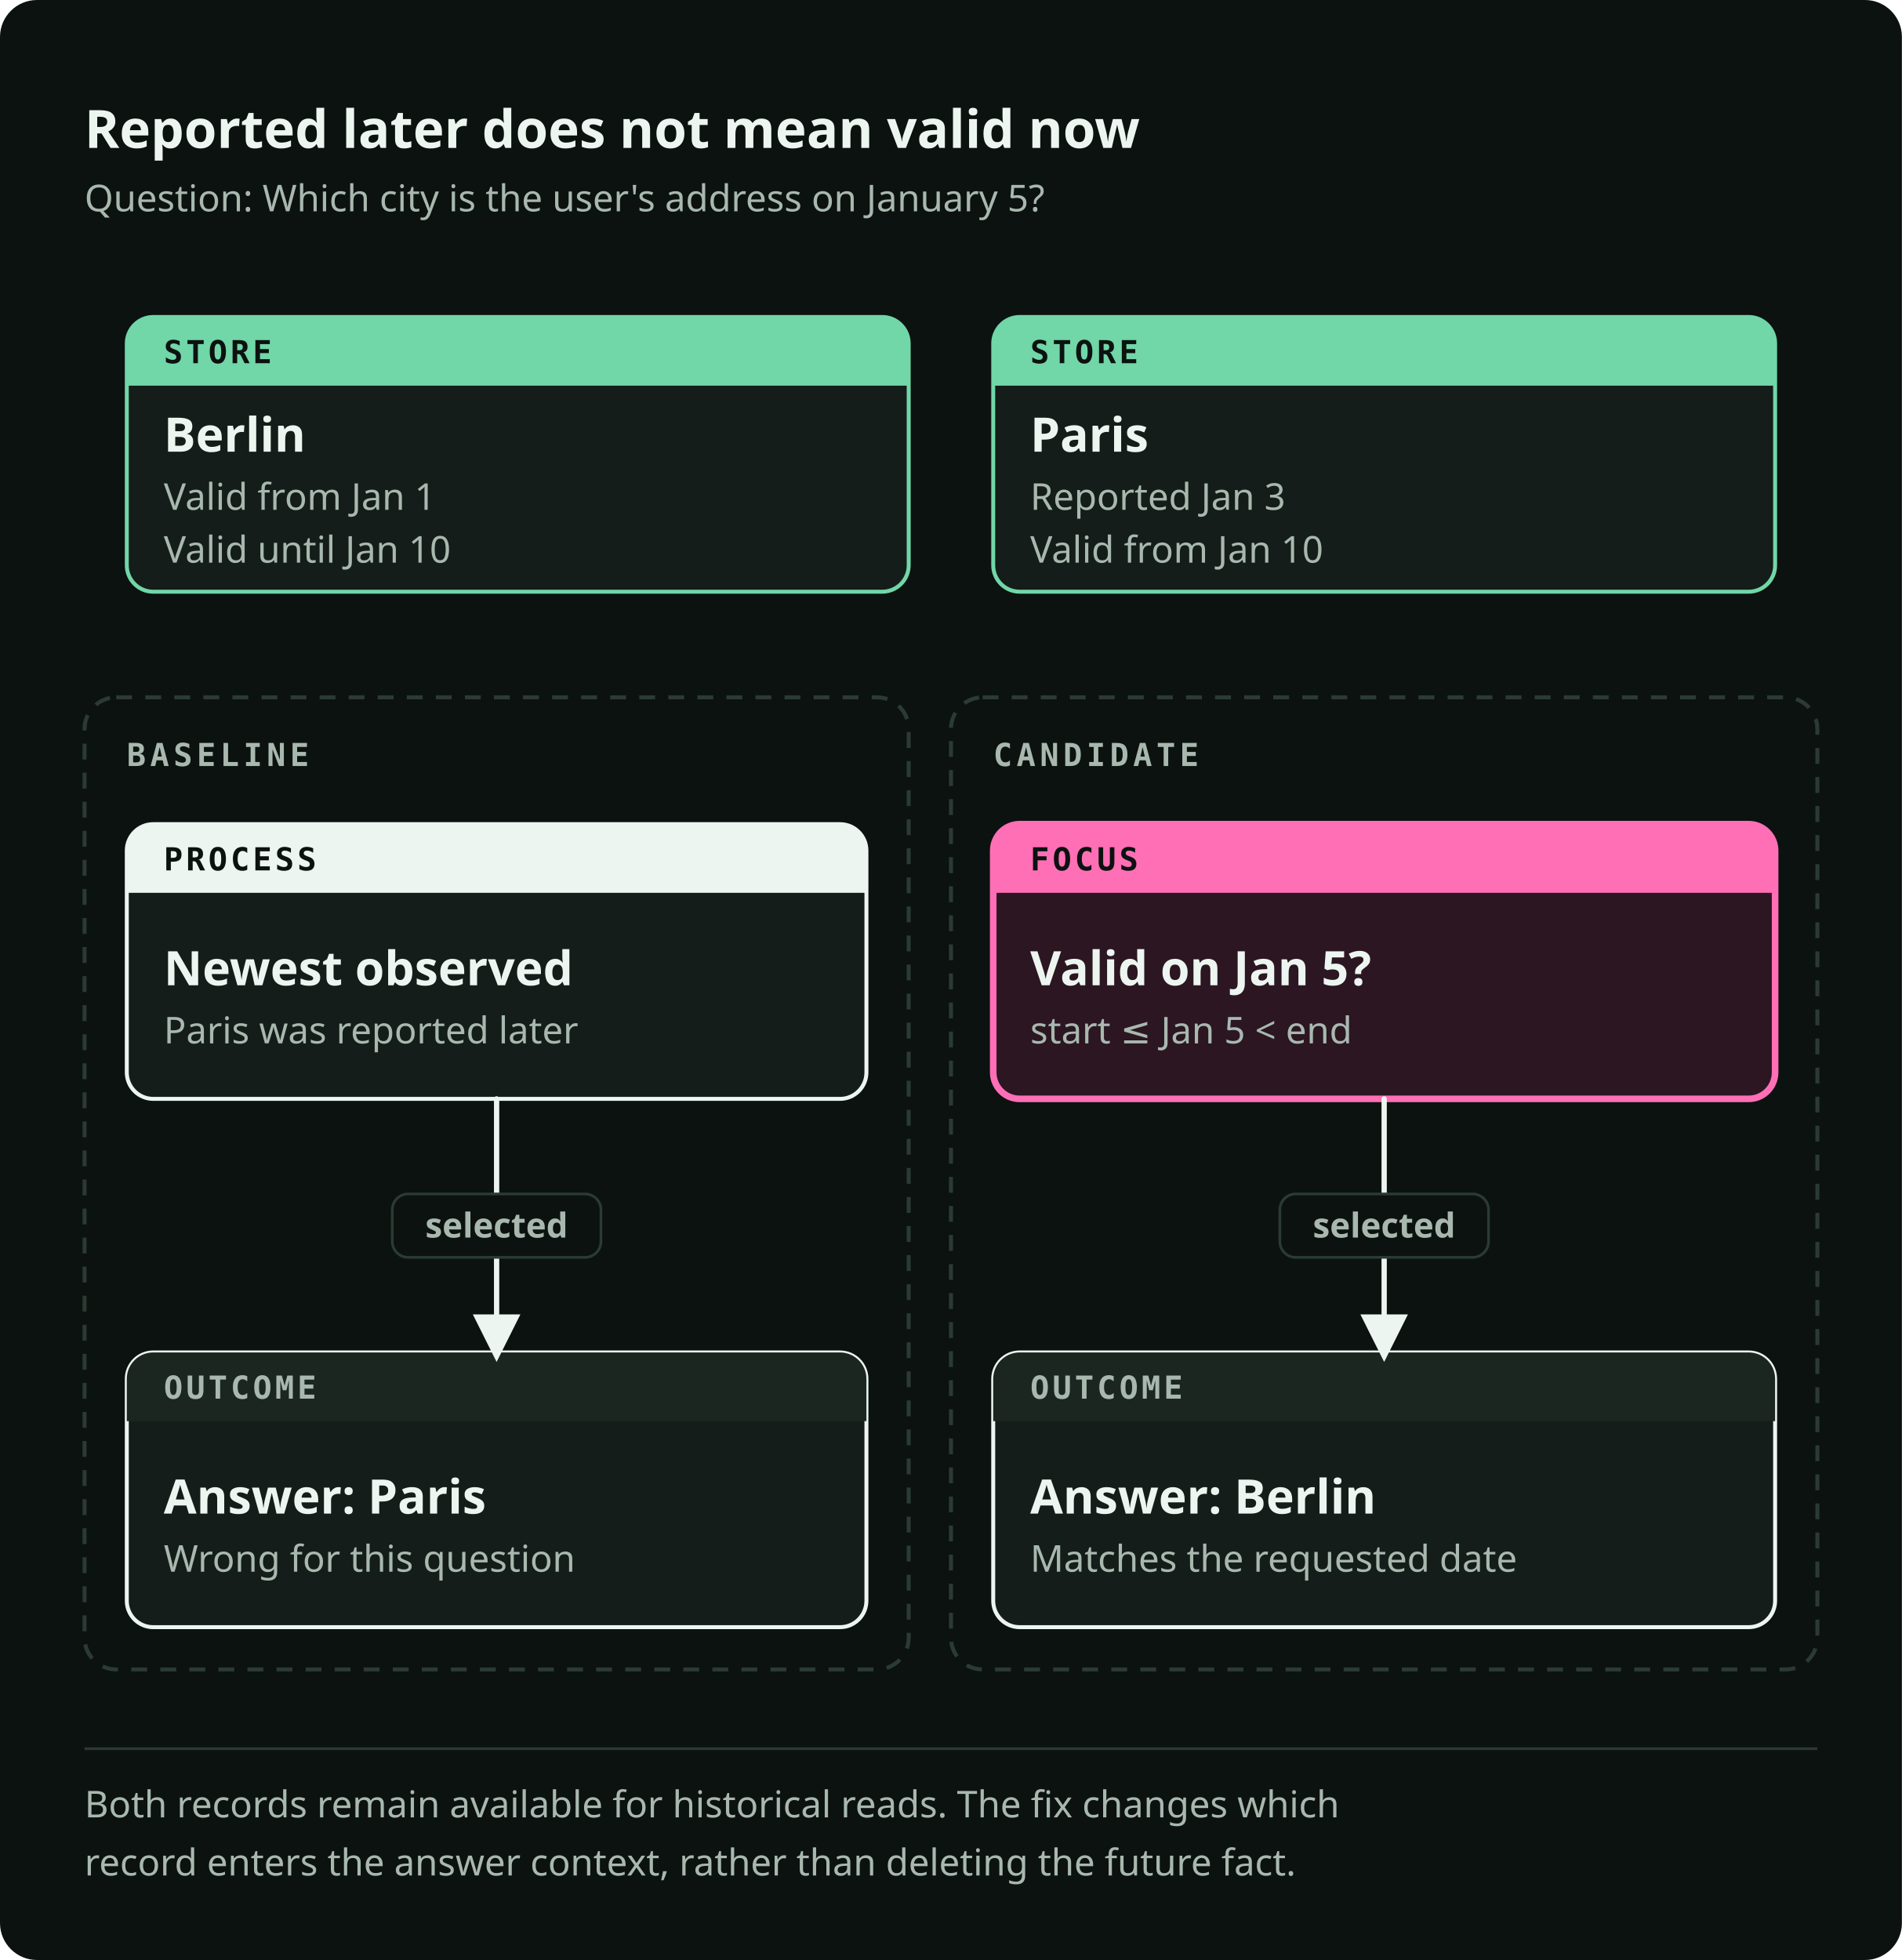
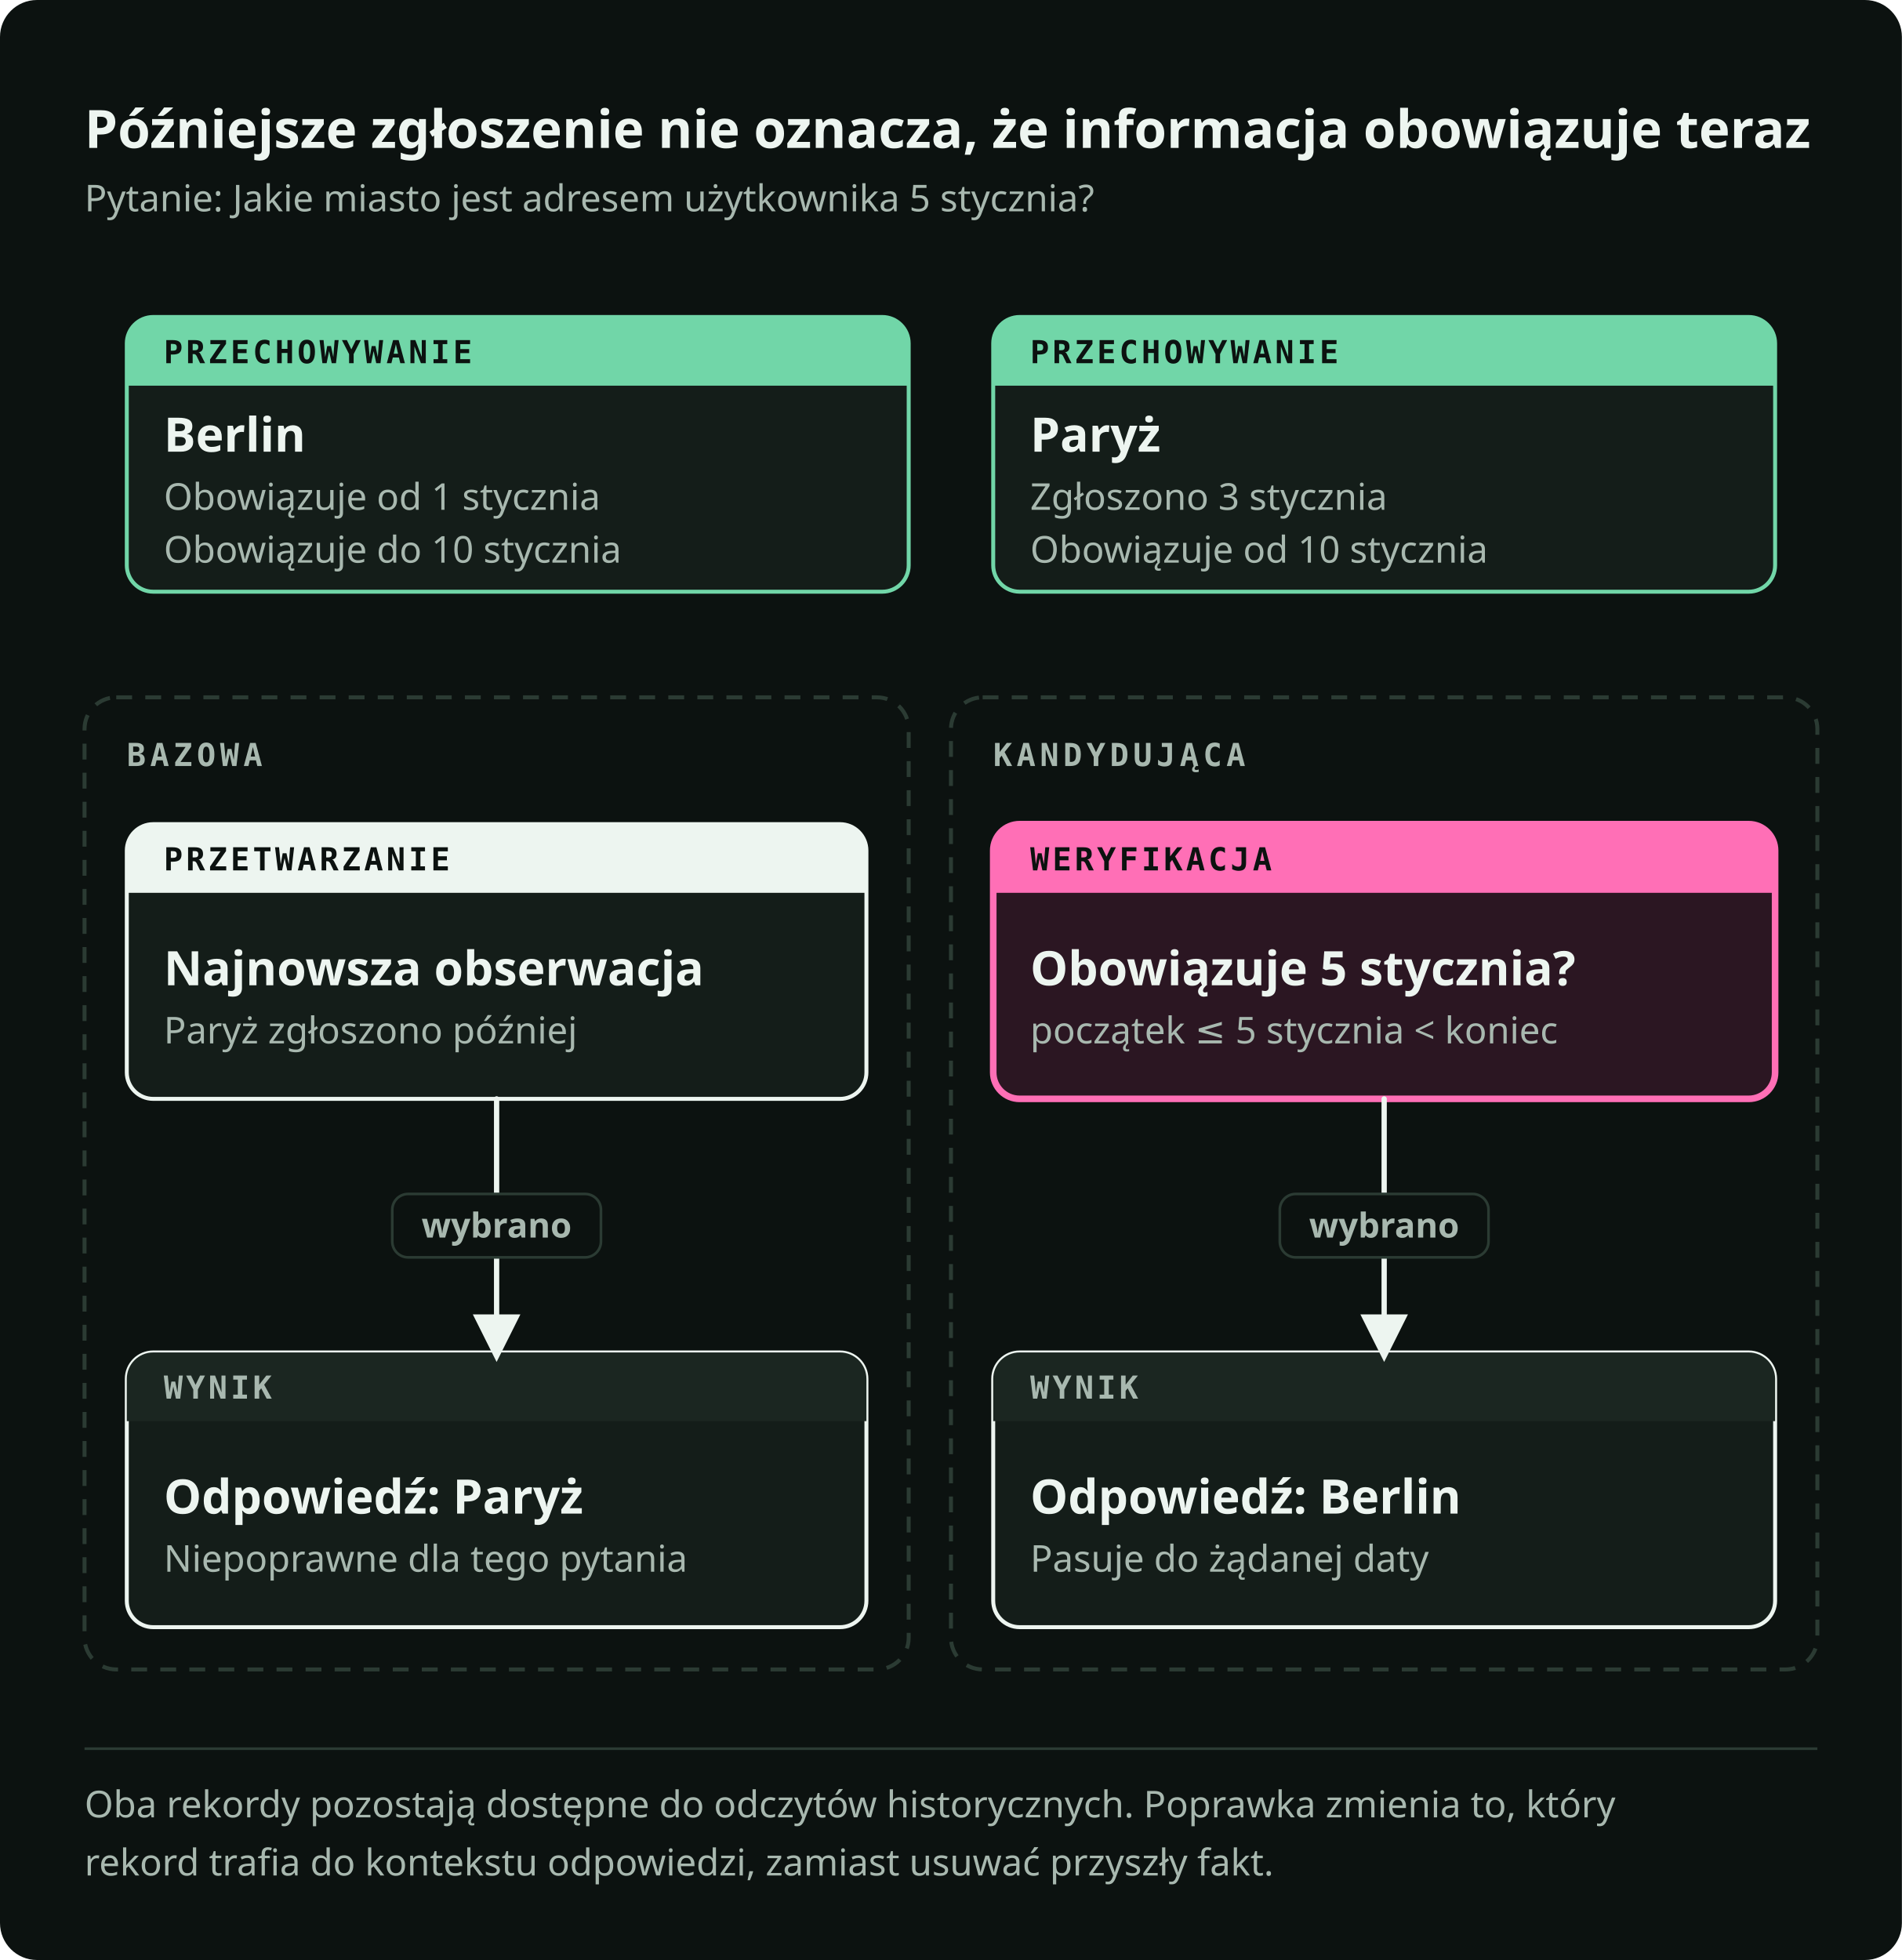
<svg xmlns="http://www.w3.org/2000/svg" viewBox="0 0 720 742" role="img" preserveAspectRatio="xMidYMid meet" data-visual-system="byte-diagram-v2" data-direction="B" data-theme="dark" aria-labelledby="future-fact-title future-fact-desc" shape-rendering="geometricPrecision" text-rendering="geometricPrecision">
  <style data-visual-system="byte-diagram-v2">* { animation: none !important; }</style>
  <defs>
    <marker id="future-fact-arrow-flow" viewBox="0 0 10 10" refX="8" refY="5" markerWidth="9" markerHeight="9" orient="auto-start-reverse">
      <path d="M0 0 10 5 0 10Z" fill="#EDF5F0" />
    </marker>
    <marker id="future-fact-arrow-fail" viewBox="0 0 10 10" refX="8" refY="5" markerWidth="9" markerHeight="9" orient="auto-start-reverse">
      <path d="M0 0 10 5 0 10Z" fill="#FF6FB6" />
    </marker>
  </defs>
  <rect width="720" height="742" rx="14" fill="#0C1210" />
-   <text x="32" y="56" font-family="Space Grotesk, IBM Plex Sans, ui-sans-serif, system-ui, sans-serif" font-size="20" font-weight="700" fill="#EDF5F0">Reported later does not mean valid now</text>
-   <text x="32" y="80" font-family="IBM Plex Sans, ui-sans-serif, system-ui, sans-serif" font-size="14" font-weight="400" fill="#A8B8AF">Question: Which city is the user's address on January 5?</text>
+   <text x="32" y="56" font-family="Space Grotesk, IBM Plex Sans, ui-sans-serif, system-ui, sans-serif" font-size="20" font-weight="700" fill="#EDF5F0">Późniejsze zgłoszenie nie oznacza, że informacja obowiązuje teraz</text>
+   <text x="32" y="80" font-family="IBM Plex Sans, ui-sans-serif, system-ui, sans-serif" font-size="14" font-weight="400" fill="#A8B8AF">Pytanie: Jakie miasto jest adresem użytkownika 5 stycznia?</text>
  <path d="M58 120h276a10 10 0 0 1 10 10v84a10 10 0 0 1 -10 10h-276a10 10 0 0 1 -10 -10v-84a10 10 0 0 1 10 -10Z" fill="#141D19" stroke="#71D6A8" stroke-width="1.5" />
  <path d="M58 120h276a10 10 0 0 1 10 10v16a0 0 0 0 1 -0 0h-296a0 0 0 0 1 -0 -0v-16a10 10 0 0 1 10 -10Z" fill="#71D6A8" />
-   <text x="62" y="137.5" font-family="IBM Plex Mono, ui-monospace, SFMono-Regular, Menlo, monospace" font-size="12" font-weight="600" fill="#0C1210" letter-spacing="1.2">STORE</text>
+   <text x="62" y="137.5" font-family="IBM Plex Mono, ui-monospace, SFMono-Regular, Menlo, monospace" font-size="12" font-weight="600" fill="#0C1210" letter-spacing="1.2">PRZECHOWYWANIE</text>
  <text x="62" y="171" font-family="Space Grotesk, IBM Plex Sans, ui-sans-serif, system-ui, sans-serif" font-size="18" font-weight="600" fill="#EDF5F0">Berlin</text>
-   <text x="62" y="193" font-family="IBM Plex Sans, ui-sans-serif, system-ui, sans-serif" font-size="14" font-weight="400" fill="#A8B8AF">Valid from Jan 1</text>
-   <text x="62" y="213" font-family="IBM Plex Sans, ui-sans-serif, system-ui, sans-serif" font-size="14" font-weight="400" fill="#A8B8AF">Valid until Jan 10</text>
+   <text x="62" y="193" font-family="IBM Plex Sans, ui-sans-serif, system-ui, sans-serif" font-size="14" font-weight="400" fill="#A8B8AF">Obowiązuje od 1 stycznia</text>
+   <text x="62" y="213" font-family="IBM Plex Sans, ui-sans-serif, system-ui, sans-serif" font-size="14" font-weight="400" fill="#A8B8AF">Obowiązuje do 10 stycznia</text>
  <path d="M386 120h276a10 10 0 0 1 10 10v84a10 10 0 0 1 -10 10h-276a10 10 0 0 1 -10 -10v-84a10 10 0 0 1 10 -10Z" fill="#141D19" stroke="#71D6A8" stroke-width="1.5" />
  <path d="M386 120h276a10 10 0 0 1 10 10v16a0 0 0 0 1 -0 0h-296a0 0 0 0 1 -0 -0v-16a10 10 0 0 1 10 -10Z" fill="#71D6A8" />
-   <text x="390" y="137.5" font-family="IBM Plex Mono, ui-monospace, SFMono-Regular, Menlo, monospace" font-size="12" font-weight="600" fill="#0C1210" letter-spacing="1.2">STORE</text>
-   <text x="390" y="171" font-family="Space Grotesk, IBM Plex Sans, ui-sans-serif, system-ui, sans-serif" font-size="18" font-weight="600" fill="#EDF5F0">Paris</text>
-   <text x="390" y="193" font-family="IBM Plex Sans, ui-sans-serif, system-ui, sans-serif" font-size="14" font-weight="400" fill="#A8B8AF">Reported Jan 3</text>
-   <text x="390" y="213" font-family="IBM Plex Sans, ui-sans-serif, system-ui, sans-serif" font-size="14" font-weight="400" fill="#A8B8AF">Valid from Jan 10</text>
+   <text x="390" y="137.5" font-family="IBM Plex Mono, ui-monospace, SFMono-Regular, Menlo, monospace" font-size="12" font-weight="600" fill="#0C1210" letter-spacing="1.2">PRZECHOWYWANIE</text>
+   <text x="390" y="171" font-family="Space Grotesk, IBM Plex Sans, ui-sans-serif, system-ui, sans-serif" font-size="18" font-weight="600" fill="#EDF5F0">Paryż</text>
+   <text x="390" y="193" font-family="IBM Plex Sans, ui-sans-serif, system-ui, sans-serif" font-size="14" font-weight="400" fill="#A8B8AF">Zgłoszono 3 stycznia</text>
+   <text x="390" y="213" font-family="IBM Plex Sans, ui-sans-serif, system-ui, sans-serif" font-size="14" font-weight="400" fill="#A8B8AF">Obowiązuje od 10 stycznia</text>
  <rect x="32" y="264" width="312" height="368" rx="12" fill="none" stroke="#2B3B33" stroke-width="1.5" stroke-dasharray="6 5" />
-   <text x="48" y="290" font-family="IBM Plex Mono, ui-monospace, SFMono-Regular, Menlo, monospace" font-size="12" font-weight="600" fill="#A8B8AF" letter-spacing="1.6">BASELINE</text>
+   <text x="48" y="290" font-family="IBM Plex Mono, ui-monospace, SFMono-Regular, Menlo, monospace" font-size="12" font-weight="600" fill="#A8B8AF" letter-spacing="1.6">BAZOWA</text>
  <rect x="360" y="264" width="328" height="368" rx="12" fill="none" stroke="#2B3B33" stroke-width="1.5" stroke-dasharray="6 5" />
-   <text x="376" y="290" font-family="IBM Plex Mono, ui-monospace, SFMono-Regular, Menlo, monospace" font-size="12" font-weight="600" fill="#A8B8AF" letter-spacing="1.6">CANDIDATE</text>
+   <text x="376" y="290" font-family="IBM Plex Mono, ui-monospace, SFMono-Regular, Menlo, monospace" font-size="12" font-weight="600" fill="#A8B8AF" letter-spacing="1.6">KANDYDUJĄCA</text>
  <path d="M58 312h260a10 10 0 0 1 10 10v84a10 10 0 0 1 -10 10h-260a10 10 0 0 1 -10 -10v-84a10 10 0 0 1 10 -10Z" fill="#141D19" stroke="#EDF5F0" stroke-width="1.5" />
  <path d="M58 312h260a10 10 0 0 1 10 10v16a0 0 0 0 1 -0 0h-280a0 0 0 0 1 -0 -0v-16a10 10 0 0 1 10 -10Z" fill="#EDF5F0" />
-   <text x="62" y="329.5" font-family="IBM Plex Mono, ui-monospace, SFMono-Regular, Menlo, monospace" font-size="12" font-weight="600" fill="#0C1210" letter-spacing="1.2">PROCESS</text>
-   <text x="62" y="373" font-family="Space Grotesk, IBM Plex Sans, ui-sans-serif, system-ui, sans-serif" font-size="18" font-weight="600" fill="#EDF5F0">Newest observed</text>
-   <text x="62" y="395" font-family="IBM Plex Sans, ui-sans-serif, system-ui, sans-serif" font-size="14" font-weight="400" fill="#A8B8AF">Paris was reported later</text>
+   <text x="62" y="329.5" font-family="IBM Plex Mono, ui-monospace, SFMono-Regular, Menlo, monospace" font-size="12" font-weight="600" fill="#0C1210" letter-spacing="1.2">PRZETWARZANIE</text>
+   <text x="62" y="373" font-family="Space Grotesk, IBM Plex Sans, ui-sans-serif, system-ui, sans-serif" font-size="18" font-weight="600" fill="#EDF5F0">Najnowsza obserwacja</text>
+   <text x="62" y="395" font-family="IBM Plex Sans, ui-sans-serif, system-ui, sans-serif" font-size="14" font-weight="400" fill="#A8B8AF">Paryż zgłoszono później</text>
  <path d="M386 312h276a10 10 0 0 1 10 10v84a10 10 0 0 1 -10 10h-276a10 10 0 0 1 -10 -10v-84a10 10 0 0 1 10 -10Z" fill="#2B1622" stroke="#FF6FB6" stroke-width="2.5" />
  <path d="M386 312h276a10 10 0 0 1 10 10v16a0 0 0 0 1 -0 0h-296a0 0 0 0 1 -0 -0v-16a10 10 0 0 1 10 -10Z" fill="#FF6FB6" />
-   <text x="390" y="329.5" font-family="IBM Plex Mono, ui-monospace, SFMono-Regular, Menlo, monospace" font-size="12" font-weight="600" fill="#0C1210" letter-spacing="1.2">FOCUS</text>
-   <text x="390" y="373" font-family="Space Grotesk, IBM Plex Sans, ui-sans-serif, system-ui, sans-serif" font-size="18" font-weight="600" fill="#EDF5F0">Valid on Jan 5?</text>
-   <text x="390" y="395" font-family="IBM Plex Sans, ui-sans-serif, system-ui, sans-serif" font-size="14" font-weight="400" fill="#A8B8AF">start ≤ Jan 5 &lt; end</text>
+   <text x="390" y="329.5" font-family="IBM Plex Mono, ui-monospace, SFMono-Regular, Menlo, monospace" font-size="12" font-weight="600" fill="#0C1210" letter-spacing="1.2">WERYFIKACJA</text>
+   <text x="390" y="373" font-family="Space Grotesk, IBM Plex Sans, ui-sans-serif, system-ui, sans-serif" font-size="18" font-weight="600" fill="#EDF5F0">Obowiązuje 5 stycznia?</text>
+   <text x="390" y="395" font-family="IBM Plex Sans, ui-sans-serif, system-ui, sans-serif" font-size="14" font-weight="400" fill="#A8B8AF">początek ≤ 5 stycznia &lt; koniec</text>
  <path d="M58 512h260a10 10 0 0 1 10 10v84a10 10 0 0 1 -10 10h-260a10 10 0 0 1 -10 -10v-84a10 10 0 0 1 10 -10Z" fill="#141D19" stroke="#EDF5F0" stroke-width="1.5" />
  <path d="M58 512h260a10 10 0 0 1 10 10v16a0 0 0 0 1 -0 0h-280a0 0 0 0 1 -0 -0v-16a10 10 0 0 1 10 -10Z" fill="#1B2621" />
-   <text x="62" y="529.5" font-family="IBM Plex Mono, ui-monospace, SFMono-Regular, Menlo, monospace" font-size="12" font-weight="600" fill="#A8B8AF" letter-spacing="1.2">OUTCOME</text>
-   <text x="62" y="573" font-family="Space Grotesk, IBM Plex Sans, ui-sans-serif, system-ui, sans-serif" font-size="18" font-weight="600" fill="#EDF5F0">Answer: Paris</text>
-   <text x="62" y="595" font-family="IBM Plex Sans, ui-sans-serif, system-ui, sans-serif" font-size="14" font-weight="400" fill="#A8B8AF">Wrong for this question</text>
+   <text x="62" y="529.5" font-family="IBM Plex Mono, ui-monospace, SFMono-Regular, Menlo, monospace" font-size="12" font-weight="600" fill="#A8B8AF" letter-spacing="1.2">WYNIK</text>
+   <text x="62" y="573" font-family="Space Grotesk, IBM Plex Sans, ui-sans-serif, system-ui, sans-serif" font-size="18" font-weight="600" fill="#EDF5F0">Odpowiedź: Paryż</text>
+   <text x="62" y="595" font-family="IBM Plex Sans, ui-sans-serif, system-ui, sans-serif" font-size="14" font-weight="400" fill="#A8B8AF">Niepoprawne dla tego pytania</text>
  <path d="M386 512h276a10 10 0 0 1 10 10v84a10 10 0 0 1 -10 10h-276a10 10 0 0 1 -10 -10v-84a10 10 0 0 1 10 -10Z" fill="#141D19" stroke="#EDF5F0" stroke-width="1.5" />
  <path d="M386 512h276a10 10 0 0 1 10 10v16a0 0 0 0 1 -0 0h-296a0 0 0 0 1 -0 -0v-16a10 10 0 0 1 10 -10Z" fill="#1B2621" />
-   <text x="390" y="529.5" font-family="IBM Plex Mono, ui-monospace, SFMono-Regular, Menlo, monospace" font-size="12" font-weight="600" fill="#A8B8AF" letter-spacing="1.2">OUTCOME</text>
-   <text x="390" y="573" font-family="Space Grotesk, IBM Plex Sans, ui-sans-serif, system-ui, sans-serif" font-size="18" font-weight="600" fill="#EDF5F0">Answer: Berlin</text>
-   <text x="390" y="595" font-family="IBM Plex Sans, ui-sans-serif, system-ui, sans-serif" font-size="14" font-weight="400" fill="#A8B8AF">Matches the requested date</text>
+   <text x="390" y="529.5" font-family="IBM Plex Mono, ui-monospace, SFMono-Regular, Menlo, monospace" font-size="12" font-weight="600" fill="#A8B8AF" letter-spacing="1.2">WYNIK</text>
+   <text x="390" y="573" font-family="Space Grotesk, IBM Plex Sans, ui-sans-serif, system-ui, sans-serif" font-size="18" font-weight="600" fill="#EDF5F0">Odpowiedź: Berlin</text>
+   <text x="390" y="595" font-family="IBM Plex Sans, ui-sans-serif, system-ui, sans-serif" font-size="14" font-weight="400" fill="#A8B8AF">Pasuje do żądanej daty</text>
  <path d="M188 416v96" fill="none" stroke="#EDF5F0" stroke-width="2" stroke-linecap="round" stroke-linejoin="round" marker-end="url(#future-fact-arrow-flow)" />
  <rect x="148.5" y="452" width="79" height="24" rx="6" fill="#0C1210" stroke="#2B3B33" stroke-width="1" />
-   <text x="188" y="468.5" font-family="IBM Plex Sans, ui-sans-serif, system-ui, sans-serif" font-size="13" font-weight="600" fill="#A8B8AF" text-anchor="middle">selected</text>
+   <text x="188" y="468.5" font-family="IBM Plex Sans, ui-sans-serif, system-ui, sans-serif" font-size="13" font-weight="600" fill="#A8B8AF" text-anchor="middle">wybrano</text>
  <path d="M524 416v96" fill="none" stroke="#EDF5F0" stroke-width="2" stroke-linecap="round" stroke-linejoin="round" marker-end="url(#future-fact-arrow-flow)" />
  <rect x="484.5" y="452" width="79" height="24" rx="6" fill="#0C1210" stroke="#2B3B33" stroke-width="1" />
-   <text x="524" y="468.5" font-family="IBM Plex Sans, ui-sans-serif, system-ui, sans-serif" font-size="13" font-weight="600" fill="#A8B8AF" text-anchor="middle">selected</text>
+   <text x="524" y="468.5" font-family="IBM Plex Sans, ui-sans-serif, system-ui, sans-serif" font-size="13" font-weight="600" fill="#A8B8AF" text-anchor="middle">wybrano</text>
  <path d="M32 662h656" stroke="#2B3B33" stroke-width="1" />
-   <text x="32" y="688" font-family="IBM Plex Sans, ui-sans-serif, system-ui, sans-serif" font-size="14" font-weight="400" fill="#A8B8AF">Both records remain available for historical reads. The fix changes which</text>
-   <text x="32" y="710" font-family="IBM Plex Sans, ui-sans-serif, system-ui, sans-serif" font-size="14" font-weight="400" fill="#A8B8AF">record enters the answer context, rather than deleting the future fact.</text>
+   <text x="32" y="688" font-family="IBM Plex Sans, ui-sans-serif, system-ui, sans-serif" font-size="14" font-weight="400" fill="#A8B8AF">Oba rekordy pozostają dostępne do odczytów historycznych. Poprawka zmienia to, który</text>
+   <text x="32" y="710" font-family="IBM Plex Sans, ui-sans-serif, system-ui, sans-serif" font-size="14" font-weight="400" fill="#A8B8AF">rekord trafia do kontekstu odpowiedzi, zamiast usuwać przyszły fakt.</text>
</svg>
